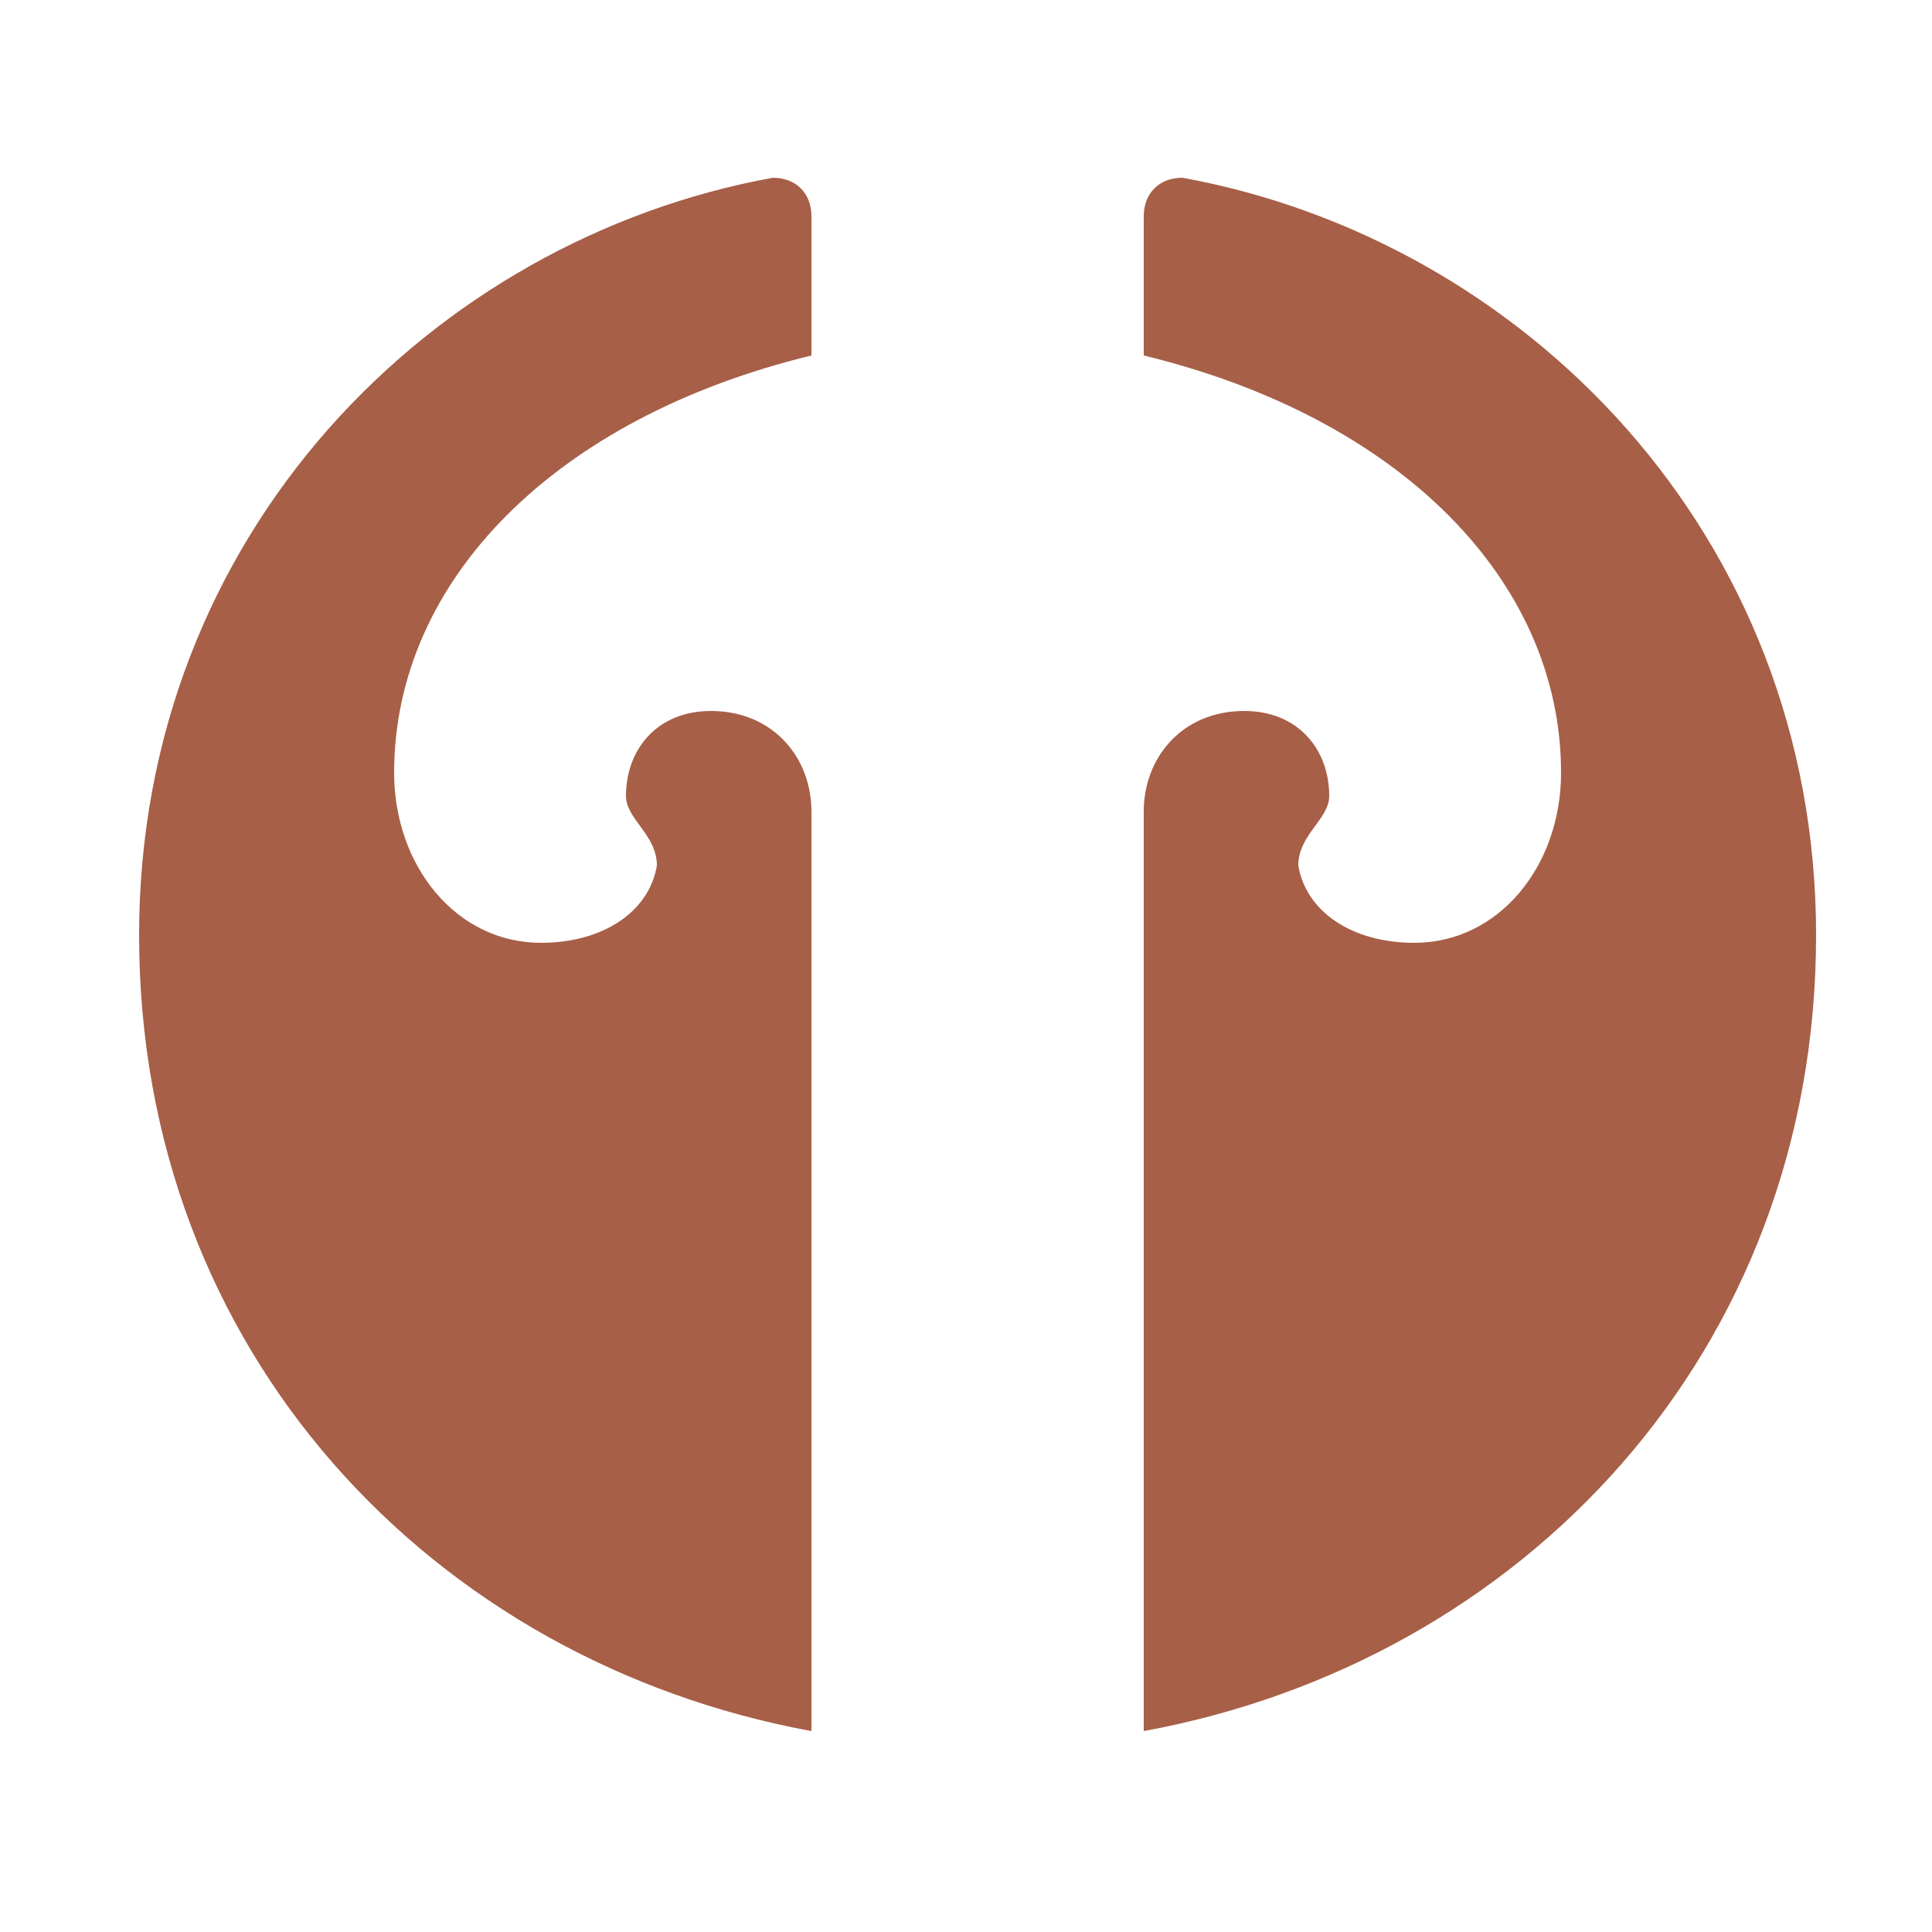
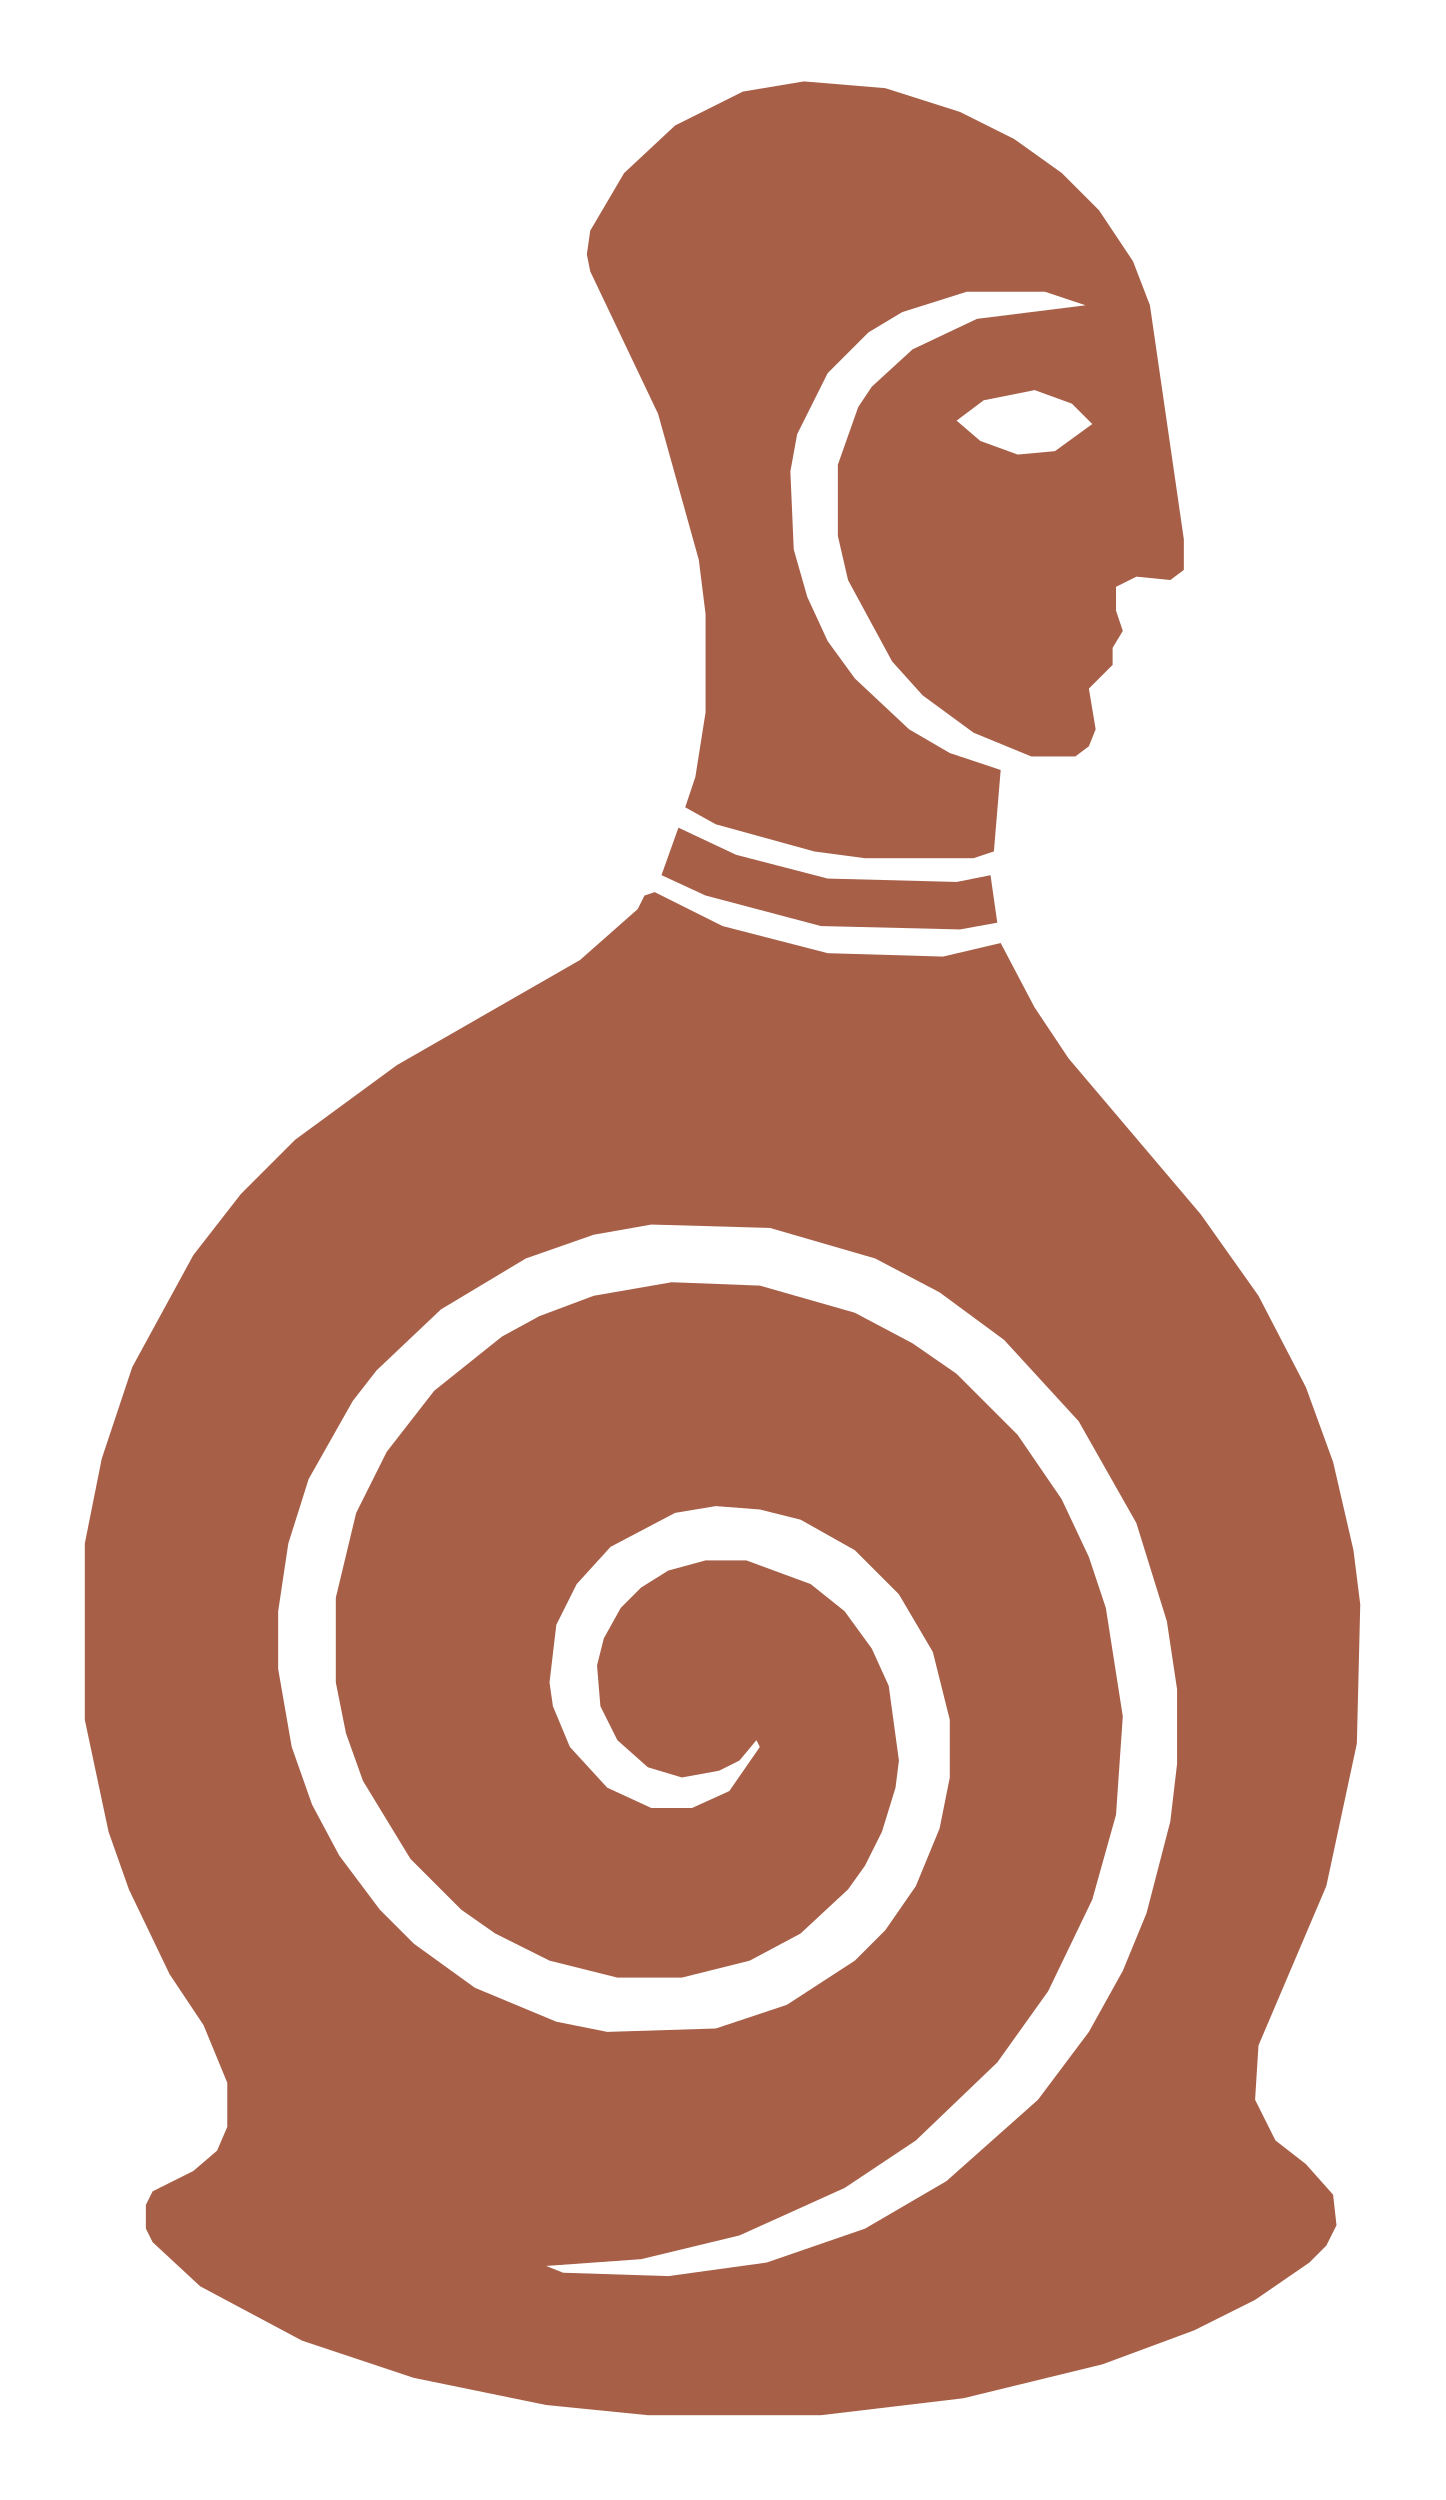
- <svg xmlns="http://www.w3.org/2000/svg" viewBox="40 70 250 250" role="img" aria-labelledby="title desc">
-   <g fill="#a75f47">
-     <path d="M 140 93 C 96 101 58 139 58 191 C 58 245 96 285 145 294 L 145 175 C 145 168 140 162 132 162 C 125 162 121 167 121 173 C 121 176 125 178 125 182 C 124 188 118 192 110 192 C 99 192 91 182 91 170 C 91 145 112 124 145 116 L 145 98 C 145 95 143 93 140 93 Z" />
-     <path d="M 140 93 C 96 101 58 139 58 191 C 58 245 96 285 145 294 L 145 175 C 145 168 140 162 132 162 C 125 162 121 167 121 173 C 121 176 125 178 125 182 C 124 188 118 192 110 192 C 99 192 91 182 91 170 C 91 145 112 124 145 116 L 145 98 C 145 95 143 93 140 93 Z" transform="translate(333 0) scale(-1 1)" />
-   </g>
+ <svg xmlns="http://www.w3.org/2000/svg" viewBox="0 0 426 737" role="img" aria-labelledby="title desc">
+   <path fill="#a75f47" fill-rule="evenodd" d="     M 193 263 L 190 264 L 188 268 L 171 283 L 117 314 L 87 336 L 71 352 L 57 370 L 39 403 L 30 430 L 25 455 L 25 507 L 32 540 L 38 557 L 50 582 L 60 597 L 67 614 L 67 627 L 64 634 L 57 640 L 45 646 L 43 650 L 43 657 L 45 661 L 59 674 L 89 690 L 122 701 L 161 709 L 191 712 L 242 712 L 284 707 L 325 697 L 352 687 L 370 678 L 386 667 L 391 662 L 394 656 L 393 647 L 385 638 L 376 631 L 370 619 L 371 603 L 391 556 L 400 514 L 401 473 L 399 457 L 393 431 L 385 409 L 371 382 L 354 358 L 315 312 L 305 297 L 295 278 L 278 282 L 244 281 L 213 273 Z     M 227 362 L 258 371 L 277 381 L 296 395 L 318 419 L 335 449 L 344 478 L 347 498 L 347 520 L 345 537 L 338 564 L 331 581 L 321 599 L 306 619 L 279 643 L 255 657 L 226 667 L 197 671 L 166 670 L 161 668 L 189 666 L 218 659 L 249 645 L 270 631 L 294 608 L 309 587 L 322 560 L 329 535 L 331 506 L 326 474 L 321 459 L 313 442 L 300 423 L 282 405 L 269 396 L 252 387 L 224 379 L 198 378 L 175 382 L 159 388 L 148 394 L 128 410 L 114 428 L 105 446 L 99 471 L 99 496 L 102 511 L 107 525 L 121 548 L 136 563 L 146 570 L 162 578 L 182 583 L 201 583 L 221 578 L 236 570 L 250 557 L 255 550 L 260 540 L 264 527 L 265 519 L 262 497 L 257 486 L 249 475 L 239 467 L 220 460 L 208 460 L 197 463 L 189 468 L 183 474 L 178 483 L 176 491 L 177 503 L 182 513 L 191 521 L 201 524 L 212 522 L 218 519 L 223 513 L 224 515 L 215 528 L 204 533 L 192 533 L 179 527 L 168 515 L 163 503 L 162 496 L 164 479 L 170 467 L 180 456 L 199 446 L 211 444 L 224 445 L 236 448 L 252 457 L 265 470 L 275 487 L 280 507 L 280 524 L 277 539 L 270 556 L 261 569 L 252 578 L 232 591 L 211 598 L 179 599 L 164 596 L 140 586 L 122 573 L 112 563 L 100 547 L 92 532 L 86 515 L 82 492 L 82 475 L 85 455 L 91 436 L 104 413 L 111 404 L 130 386 L 155 371 L 175 364 L 192 361 Z     M 195 258 L 208 264 L 242 273 L 283 274 L 294 272 L 292 258 L 282 260 L 244 259 L 217 252 L 200 244 Z     M 219 27 L 199 37 L 184 51 L 174 68 L 173 75 L 174 80 L 194 122 L 206 165 L 208 181 L 208 210 L 205 229 L 202 238 L 211 243 L 240 251 L 255 253 L 287 253 L 293 251 L 295 227 L 280 222 L 268 215 L 252 200 L 244 189 L 238 176 L 234 162 L 233 139 L 235 128 L 244 110 L 256 98 L 266 92 L 285 86 L 308 86 L 320 90 L 288 94 L 269 103 L 257 114 L 253 120 L 247 137 L 247 158 L 250 171 L 263 195 L 272 205 L 287 216 L 304 223 L 317 223 L 321 220 L 323 215 L 321 203 L 328 196 L 328 191 L 331 186 L 329 180 L 329 173 L 335 170 L 345 171 L 349 168 L 349 159 L 339 90 L 334 77 L 324 62 L 313 51 L 299 41 L 283 33 L 261 26 L 237 24 Z     M 282 124 L 290 118 L 305 115 L 316 119 L 322 125 L 311 133 L 300 134 L 289 130 Z   " />
</svg>
